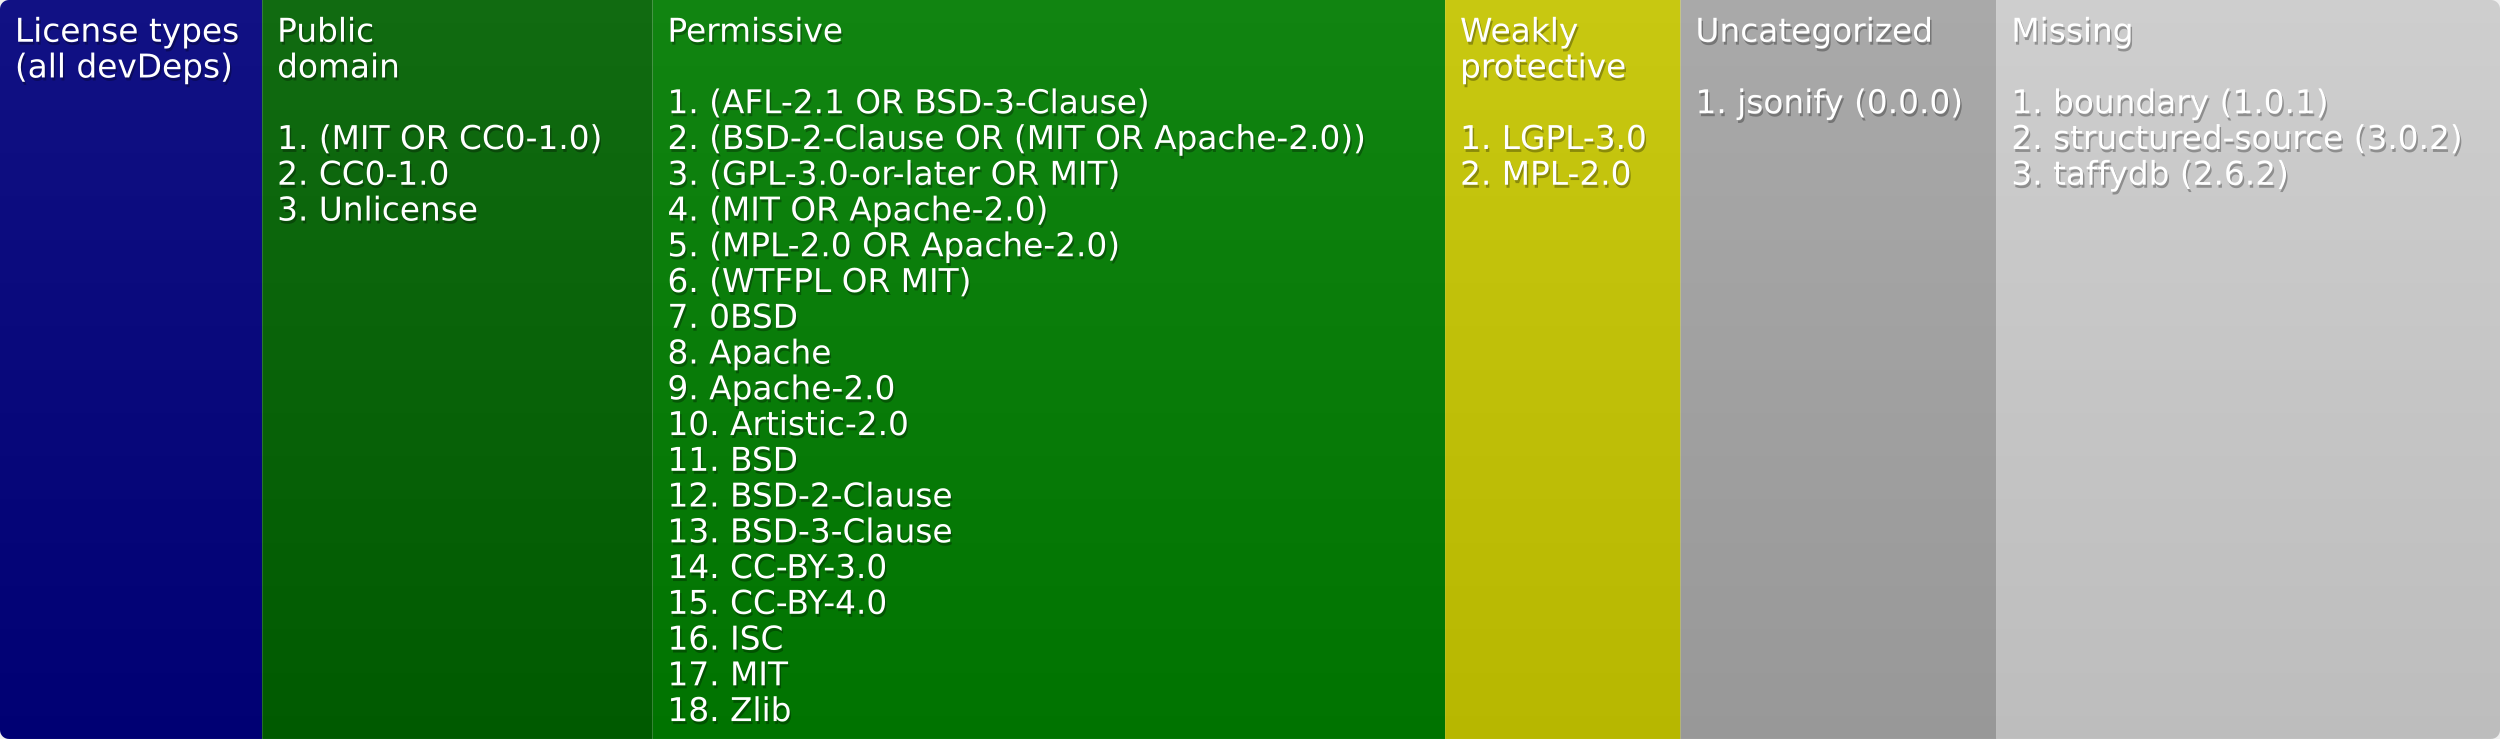
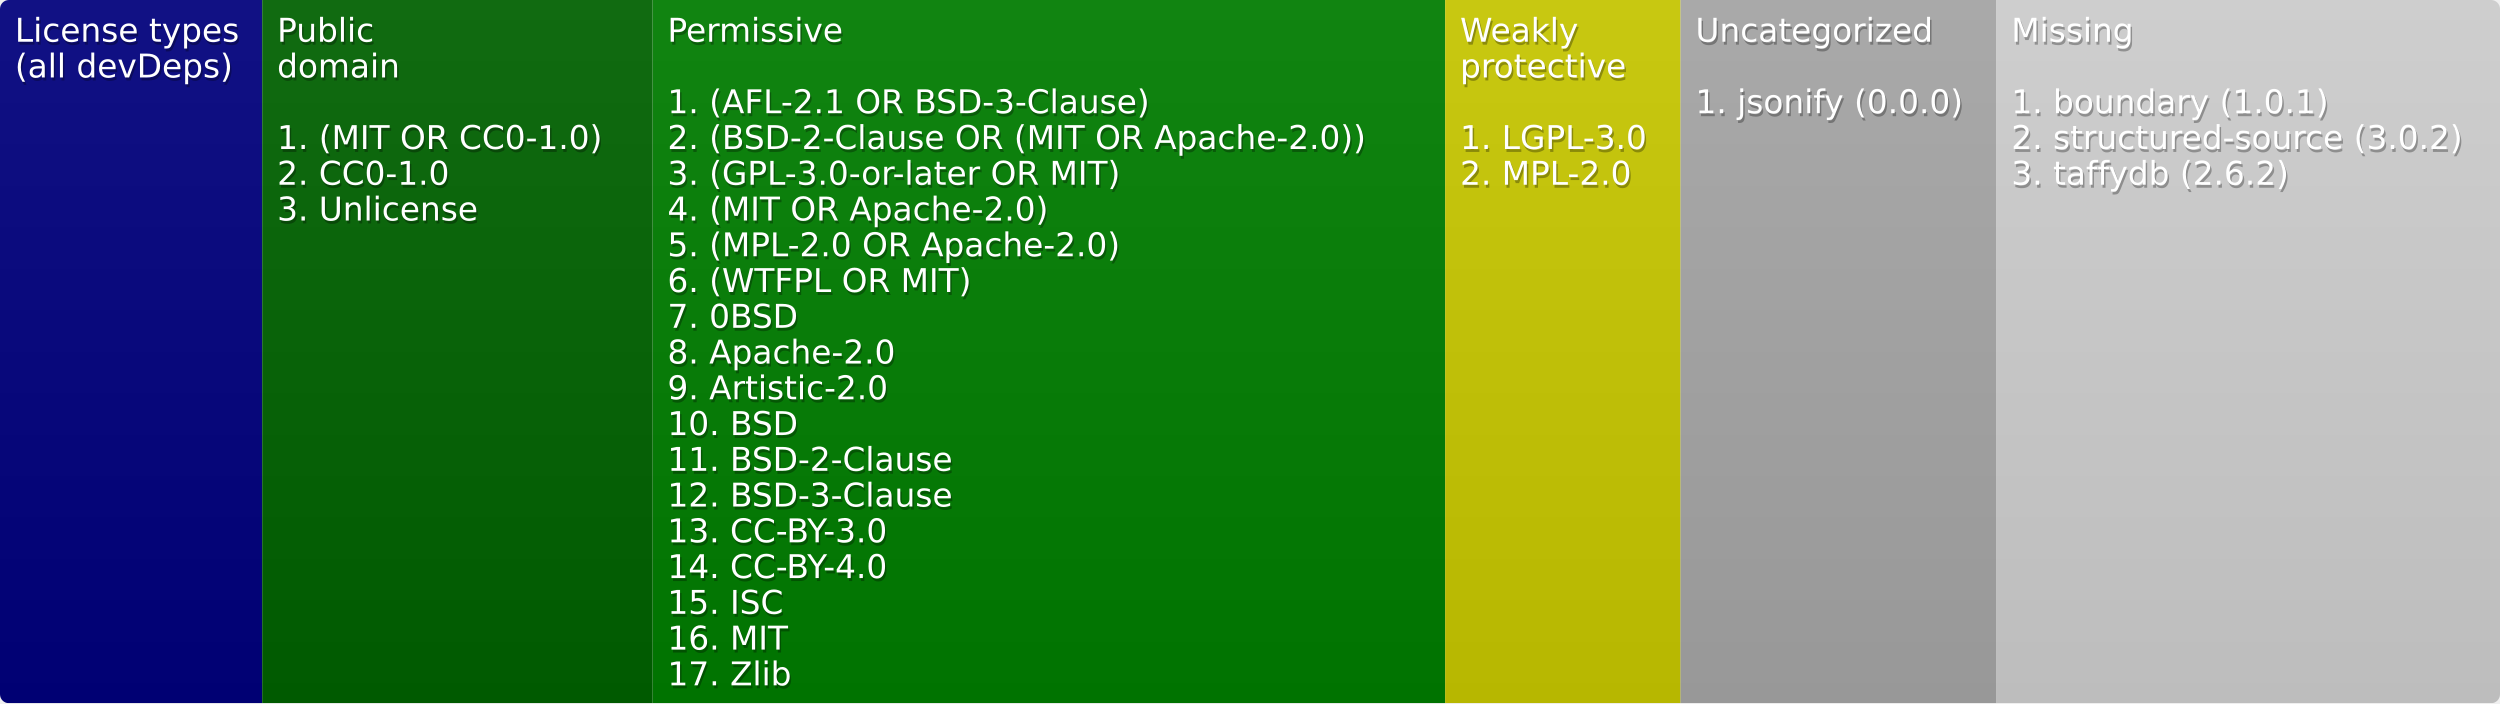
- <svg xmlns="http://www.w3.org/2000/svg" width="839" height="248">
+ <svg xmlns="http://www.w3.org/2000/svg" width="839" height="236">
  <defs>
    <style>text{font-size:11px;font-family:Verdana,DejaVu Sans,Geneva,sans-serif}text.shadow{fill:#010101;fill-opacity:.3}text.high{fill:#fff}</style>
    <linearGradient id="smooth" x2="0" y2="100%">
      <stop offset="0" stop-color="#aaa" stop-opacity=".1" />
      <stop offset="1" stop-opacity=".1" />
    </linearGradient>
    <mask id="round">
      <rect width="100%" height="100%" rx="3" fill="#fff" />
    </mask>
  </defs>
  <g id="bg" mask="url(#round)">
-     <path fill="navy" d="M0 0h88v248H0z" />
-     <path fill="#006400" d="M88 0h131v248H88z" />
-     <path fill="green" d="M219 0h266v248H219z" />
-     <path fill="#cc0" d="M485 0h79v248h-79z" />
-     <path fill="#a9a9a9" d="M564 0h106v248H564z" />
-     <path fill="#d3d3d3" d="M670 0h169v248H670z" />
-     <path fill="url(#smooth)" d="M0 0h839v248H0z" />
+     <path fill="navy" d="M0 0h88v236H0z" />
+     <path fill="#006400" d="M88 0h131v236H88z" />
+     <path fill="green" d="M219 0h266v236H219z" />
+     <path fill="#cc0" d="M485 0h79v236h-79z" />
+     <path fill="#a9a9a9" d="M564 0h106v236H564z" />
+     <path fill="#d3d3d3" d="M670 0h169v236H670z" />
+     <path fill="url(#smooth)" d="M0 0h839v236H0z" />
  </g>
  <g id="fg">
    <text class="shadow" x="5.5" y="15">License types</text>
    <text class="high" x="5" y="14">License types</text>
    <text class="shadow" x="5.5" y="27">(all devDeps)</text>
    <text class="high" x="5" y="26">(all devDeps)</text>
    <text class="shadow" x="93.5" y="15">Public</text>
    <text class="high" x="93" y="14">Public</text>
    <text class="shadow" x="93.5" y="27">domain</text>
    <text class="high" x="93" y="26">domain</text>
    <text class="shadow" x="93.5" y="51">1. (MIT OR CC0-1.0)</text>
    <text class="high" x="93" y="50">1. (MIT OR CC0-1.0)</text>
    <text class="shadow" x="93.5" y="63">2. CC0-1.0</text>
    <text class="high" x="93" y="62">2. CC0-1.0</text>
    <text class="shadow" x="93.5" y="75">3. Unlicense</text>
    <text class="high" x="93" y="74">3. Unlicense</text>
    <text class="shadow" x="224.5" y="15">Permissive</text>
    <text class="high" x="224" y="14">Permissive</text>
    <text class="shadow" x="224.5" y="39">1. (AFL-2.1 OR BSD-3-Clause)</text>
    <text class="high" x="224" y="38">1. (AFL-2.1 OR BSD-3-Clause)</text>
    <text class="shadow" x="224.5" y="51">2. (BSD-2-Clause OR (MIT OR Apache-2.0))</text>
    <text class="high" x="224" y="50">2. (BSD-2-Clause OR (MIT OR Apache-2.0))</text>
    <text class="shadow" x="224.5" y="63">3. (GPL-3.0-or-later OR MIT)</text>
    <text class="high" x="224" y="62">3. (GPL-3.0-or-later OR MIT)</text>
    <text class="shadow" x="224.5" y="75">4. (MIT OR Apache-2.0)</text>
    <text class="high" x="224" y="74">4. (MIT OR Apache-2.0)</text>
    <text class="shadow" x="224.5" y="87">5. (MPL-2.0 OR Apache-2.0)</text>
    <text class="high" x="224" y="86">5. (MPL-2.0 OR Apache-2.0)</text>
    <text class="shadow" x="224.5" y="99">6. (WTFPL OR MIT)</text>
    <text class="high" x="224" y="98">6. (WTFPL OR MIT)</text>
    <text class="shadow" x="224.5" y="111">7. 0BSD</text>
    <text class="high" x="224" y="110">7. 0BSD</text>
-     <text class="shadow" x="224.5" y="123">8. Apache</text>
-     <text class="high" x="224" y="122">8. Apache</text>
-     <text class="shadow" x="224.5" y="135">9. Apache-2.0</text>
-     <text class="high" x="224" y="134">9. Apache-2.0</text>
-     <text class="shadow" x="224.5" y="147">10. Artistic-2.0</text>
-     <text class="high" x="224" y="146">10. Artistic-2.0</text>
-     <text class="shadow" x="224.5" y="159">11. BSD</text>
-     <text class="high" x="224" y="158">11. BSD</text>
-     <text class="shadow" x="224.5" y="171">12. BSD-2-Clause</text>
-     <text class="high" x="224" y="170">12. BSD-2-Clause</text>
-     <text class="shadow" x="224.5" y="183">13. BSD-3-Clause</text>
-     <text class="high" x="224" y="182">13. BSD-3-Clause</text>
-     <text class="shadow" x="224.5" y="195">14. CC-BY-3.0</text>
-     <text class="high" x="224" y="194">14. CC-BY-3.0</text>
-     <text class="shadow" x="224.5" y="207">15. CC-BY-4.0</text>
-     <text class="high" x="224" y="206">15. CC-BY-4.0</text>
-     <text class="shadow" x="224.5" y="219">16. ISC</text>
-     <text class="high" x="224" y="218">16. ISC</text>
-     <text class="shadow" x="224.5" y="231">17. MIT</text>
-     <text class="high" x="224" y="230">17. MIT</text>
-     <text class="shadow" x="224.5" y="243">18. Zlib</text>
-     <text class="high" x="224" y="242">18. Zlib</text>
+     <text class="shadow" x="224.5" y="123">8. Apache-2.0</text>
+     <text class="high" x="224" y="122">8. Apache-2.0</text>
+     <text class="shadow" x="224.5" y="135">9. Artistic-2.0</text>
+     <text class="high" x="224" y="134">9. Artistic-2.0</text>
+     <text class="shadow" x="224.5" y="147">10. BSD</text>
+     <text class="high" x="224" y="146">10. BSD</text>
+     <text class="shadow" x="224.5" y="159">11. BSD-2-Clause</text>
+     <text class="high" x="224" y="158">11. BSD-2-Clause</text>
+     <text class="shadow" x="224.5" y="171">12. BSD-3-Clause</text>
+     <text class="high" x="224" y="170">12. BSD-3-Clause</text>
+     <text class="shadow" x="224.5" y="183">13. CC-BY-3.0</text>
+     <text class="high" x="224" y="182">13. CC-BY-3.0</text>
+     <text class="shadow" x="224.5" y="195">14. CC-BY-4.0</text>
+     <text class="high" x="224" y="194">14. CC-BY-4.0</text>
+     <text class="shadow" x="224.5" y="207">15. ISC</text>
+     <text class="high" x="224" y="206">15. ISC</text>
+     <text class="shadow" x="224.5" y="219">16. MIT</text>
+     <text class="high" x="224" y="218">16. MIT</text>
+     <text class="shadow" x="224.5" y="231">17. Zlib</text>
+     <text class="high" x="224" y="230">17. Zlib</text>
    <text class="shadow" x="490.5" y="15">Weakly</text>
    <text class="high" x="490" y="14">Weakly</text>
    <text class="shadow" x="490.5" y="27">protective</text>
    <text class="high" x="490" y="26">protective</text>
    <text class="shadow" x="490.5" y="51">1. LGPL-3.0</text>
    <text class="high" x="490" y="50">1. LGPL-3.0</text>
    <text class="shadow" x="490.5" y="63">2. MPL-2.0</text>
    <text class="high" x="490" y="62">2. MPL-2.0</text>
    <text class="shadow" x="569.5" y="15">Uncategorized</text>
    <text class="high" x="569" y="14">Uncategorized</text>
    <text class="shadow" x="569.5" y="39">1. jsonify (0.0.0)</text>
    <text class="high" x="569" y="38">1. jsonify (0.0.0)</text>
    <text class="shadow" x="675.5" y="15">Missing</text>
    <text class="high" x="675" y="14">Missing</text>
    <text class="shadow" x="675.5" y="39">1. boundary (1.0.1)</text>
    <text class="high" x="675" y="38">1. boundary (1.0.1)</text>
    <text class="shadow" x="675.5" y="51">2. structured-source (3.0.2)</text>
    <text class="high" x="675" y="50">2. structured-source (3.0.2)</text>
    <text class="shadow" x="675.5" y="63">3. taffydb (2.6.2)</text>
    <text class="high" x="675" y="62">3. taffydb (2.6.2)</text>
  </g>
</svg>
